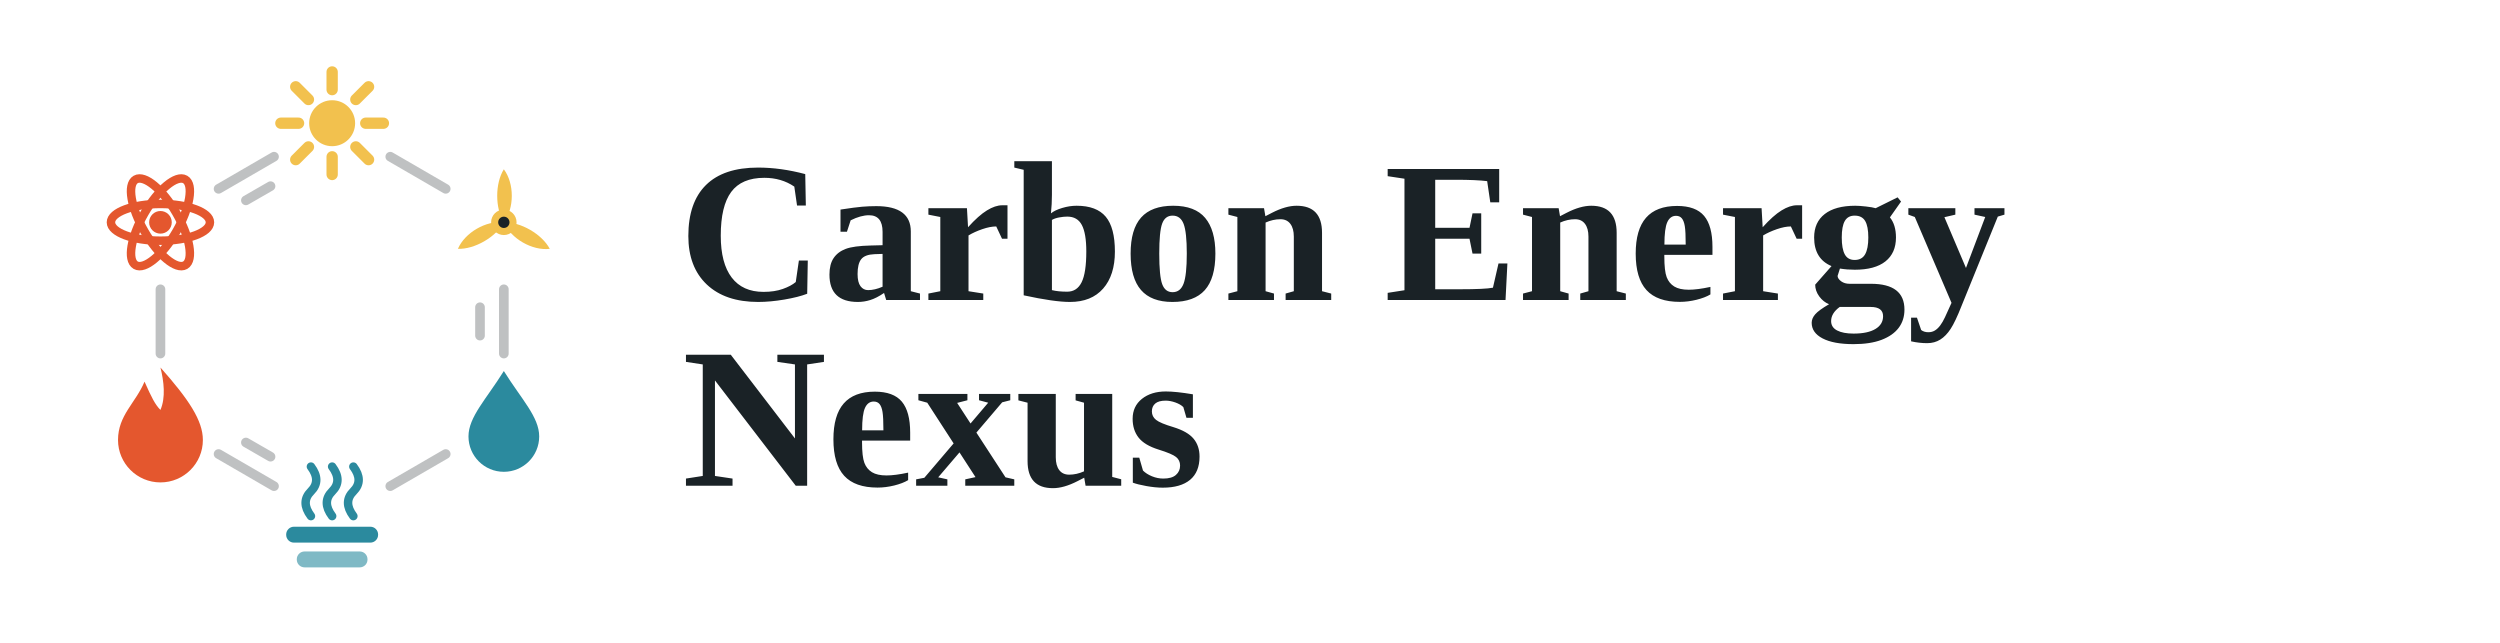
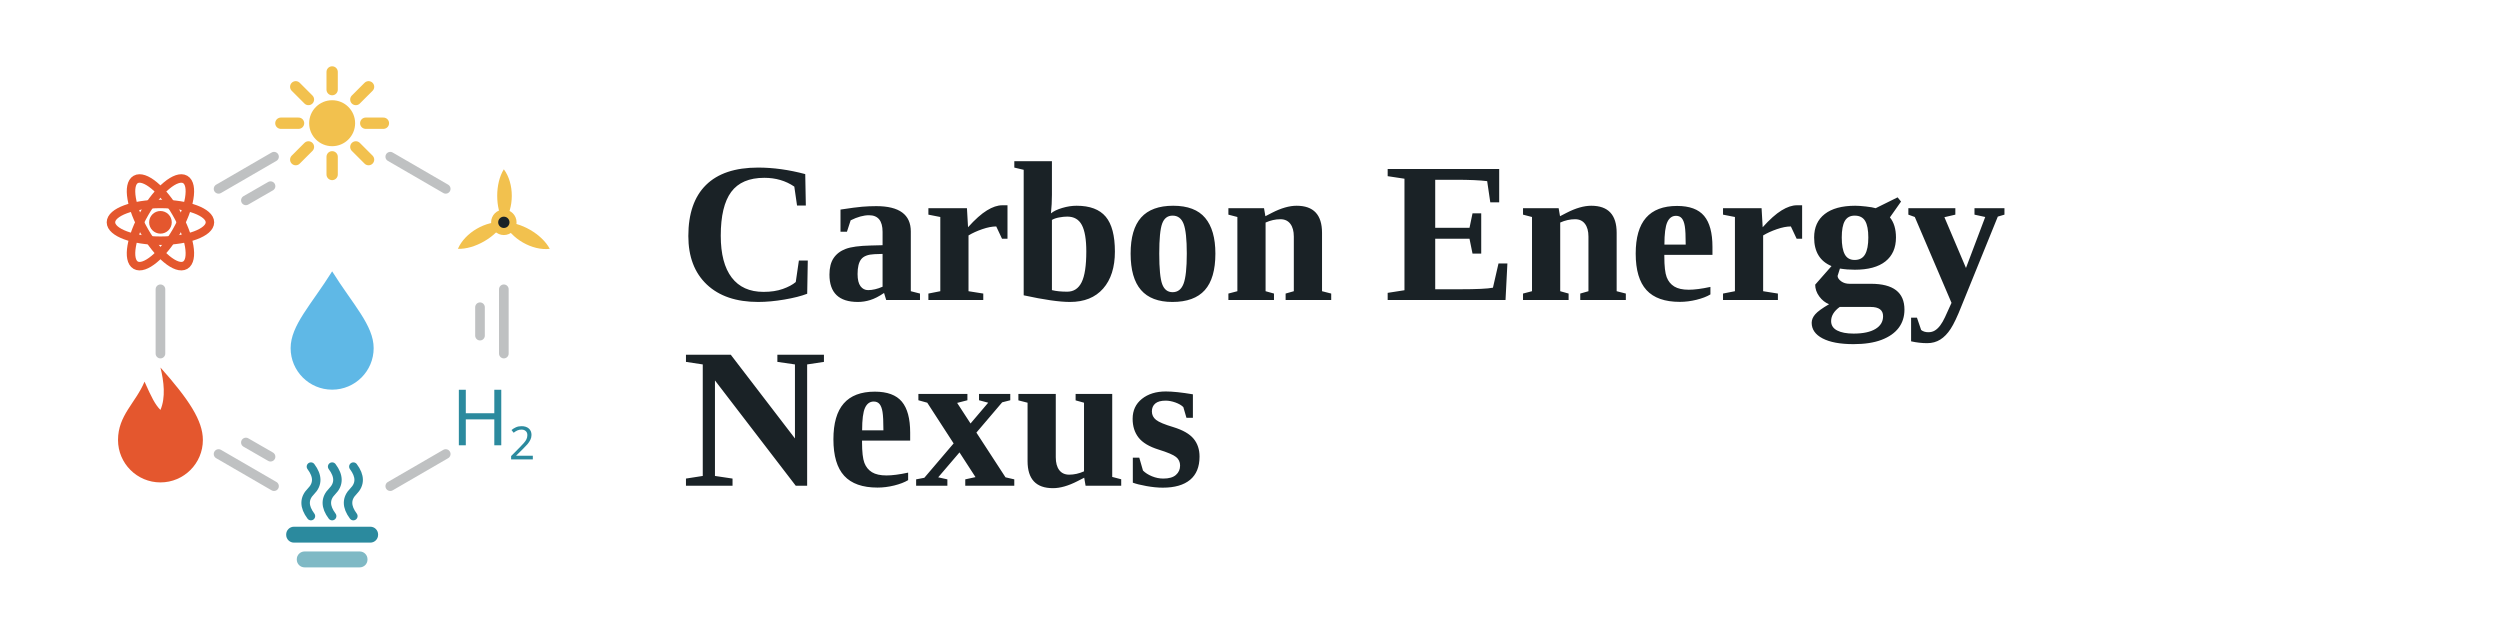
<svg xmlns="http://www.w3.org/2000/svg" viewBox="0 0 1400 360">
  <g transform="translate(36 30) scale(1.5)">
    <line x1="78.3" y1="38.5" x2="57.6" y2="50.5" stroke="#1A2226" stroke-opacity="0.28" stroke-width="3.6" stroke-linecap="round" />
    <line x1="77.0" y1="49.5" x2="67.8" y2="54.8" stroke="#1A2226" stroke-opacity="0.28" stroke-width="3.6" stroke-linecap="round" />
    <line x1="35.9" y1="88.0" x2="35.9" y2="112.0" stroke="#1A2226" stroke-opacity="0.28" stroke-width="3.6" stroke-linecap="round" />
    <line x1="57.6" y1="149.5" x2="78.3" y2="161.5" stroke="#1A2226" stroke-opacity="0.28" stroke-width="3.6" stroke-linecap="round" />
    <line x1="67.8" y1="145.2" x2="77.0" y2="150.5" stroke="#1A2226" stroke-opacity="0.28" stroke-width="3.6" stroke-linecap="round" />
    <line x1="121.7" y1="161.5" x2="142.4" y2="149.5" stroke="#1A2226" stroke-opacity="0.28" stroke-width="3.6" stroke-linecap="round" />
    <line x1="164.1" y1="112.0" x2="164.1" y2="88.0" stroke="#1A2226" stroke-opacity="0.28" stroke-width="3.6" stroke-linecap="round" />
    <line x1="155.2" y1="105.3" x2="155.2" y2="94.7" stroke="#1A2226" stroke-opacity="0.28" stroke-width="3.6" stroke-linecap="round" />
    <line x1="142.4" y1="50.5" x2="121.7" y2="38.5" stroke="#1A2226" stroke-opacity="0.28" stroke-width="3.6" stroke-linecap="round" />
    <g transform="translate(100.0 26.0) scale(1.32)">
      <circle r="6.5" fill="#F2C14E" />
      <line x1="9.5" y1="0.0" x2="14.5" y2="0.0" stroke="#F2C14E" stroke-width="3.2" stroke-linecap="round" />
      <line x1="6.7" y1="6.7" x2="10.3" y2="10.3" stroke="#F2C14E" stroke-width="3.2" stroke-linecap="round" />
      <line x1="0.0" y1="9.5" x2="0.0" y2="14.5" stroke="#F2C14E" stroke-width="3.2" stroke-linecap="round" />
      <line x1="-6.7" y1="6.7" x2="-10.3" y2="10.3" stroke="#F2C14E" stroke-width="3.2" stroke-linecap="round" />
      <line x1="-9.5" y1="0.0" x2="-14.5" y2="0.0" stroke="#F2C14E" stroke-width="3.2" stroke-linecap="round" />
      <line x1="-6.7" y1="-6.7" x2="-10.3" y2="-10.3" stroke="#F2C14E" stroke-width="3.2" stroke-linecap="round" />
      <line x1="-0.0" y1="-9.5" x2="-0.0" y2="-14.5" stroke="#F2C14E" stroke-width="3.2" stroke-linecap="round" />
      <line x1="6.7" y1="-6.7" x2="10.3" y2="-10.3" stroke="#F2C14E" stroke-width="3.2" stroke-linecap="round" />
    </g>
    <g transform="translate(164.1 63.0) scale(1.32)">
      <path d="M0 0 C3 -4 3 -11 0 -15 C-2.5 -11 -2.5 -4 0 0 Z" fill="#F2C14E" transform="rotate(0)" />
      <path d="M0 0 C3 -4 3 -11 0 -15 C-2.5 -11 -2.5 -4 0 0 Z" fill="#F2C14E" transform="rotate(120)" />
      <path d="M0 0 C3 -4 3 -11 0 -15 C-2.5 -11 -2.5 -4 0 0 Z" fill="#F2C14E" transform="rotate(240)" />
      <circle r="2.6" fill="#1A2226" stroke="#F2C14E" stroke-width="2" />
    </g>
    <g transform="translate(164.1 137.0) scale(1.32)">
-       <path d="M0 -14 C5 -6 10 -1 10 4.5 A10 10 0 0 1 -10 4.5 C-10 -1 -5 -6 0 -14 Z" fill="#2B8A9E" />
+       <text x="-3" y="7" text-anchor="middle" font-family="IBM Plex Sans SemiBold" font-size="22" fill="#2B8A9E">H<tspan font-size="13" dy="4">2</tspan>
+       </text>
    </g>
    <g transform="translate(100.0 174.0) scale(1.32)">
      <rect x="-13" y="2" width="26" height="4.5" rx="2.2" fill="#2B8A9E" />
      <rect x="-10" y="9" width="20" height="4.5" rx="2.2" fill="#2B8A9E" fill-opacity=".6" />
      <path d="M-6 -1 q-3 -4 0 -7 q3 -3 0 -7 M0 -1 q-3 -4 0 -7 q3 -3 0 -7 M6 -1 q-3 -4 0 -7 q3 -3 0 -7" fill="none" stroke="#2B8A9E" stroke-width="2.4" stroke-linecap="round" />
    </g>
    <g transform="translate(35.9 137.0) scale(1.32)">
      <path d="M0 -15 C8 -6 12 0 12 5.5 A12 12 0 0 1 -12 5.5 C-12 -1.5 -7 -5 -4.5 -11 C-2.5 -6.5 -1.5 -4.5 0 -3 C1.5 -6.5 1 -11 0 -15 Z" fill="#E4572E" />
    </g>
    <g transform="translate(35.9 63.0) scale(1.32)">
      <ellipse rx="14" ry="5.2" fill="none" stroke="#E4572E" stroke-width="2.4" transform="rotate(0)" />
      <ellipse rx="14" ry="5.2" fill="none" stroke="#E4572E" stroke-width="2.4" transform="rotate(60)" />
      <ellipse rx="14" ry="5.2" fill="none" stroke="#E4572E" stroke-width="2.4" transform="rotate(120)" />
      <circle r="3.2" fill="#E4572E" />
    </g>
+     <path transform="translate(100 103) scale(1.55)" d="M0 -14 C5 -6 10 -1 10 4.5 A10 10 0 0 1 -10 4.5 C-10 -1 -5 -6 0 -14 Z" fill="#5FB8E6" />
  </g>
  <text x="380" y="168" font-family="Source Serif 4" font-weight="700" font-size="112" fill="#1A2226">Carbon Energy</text>
  <text x="382" y="272" font-family="Source Serif 4" font-weight="700" font-size="112" fill="#1A2226">Nexus</text>
</svg>
